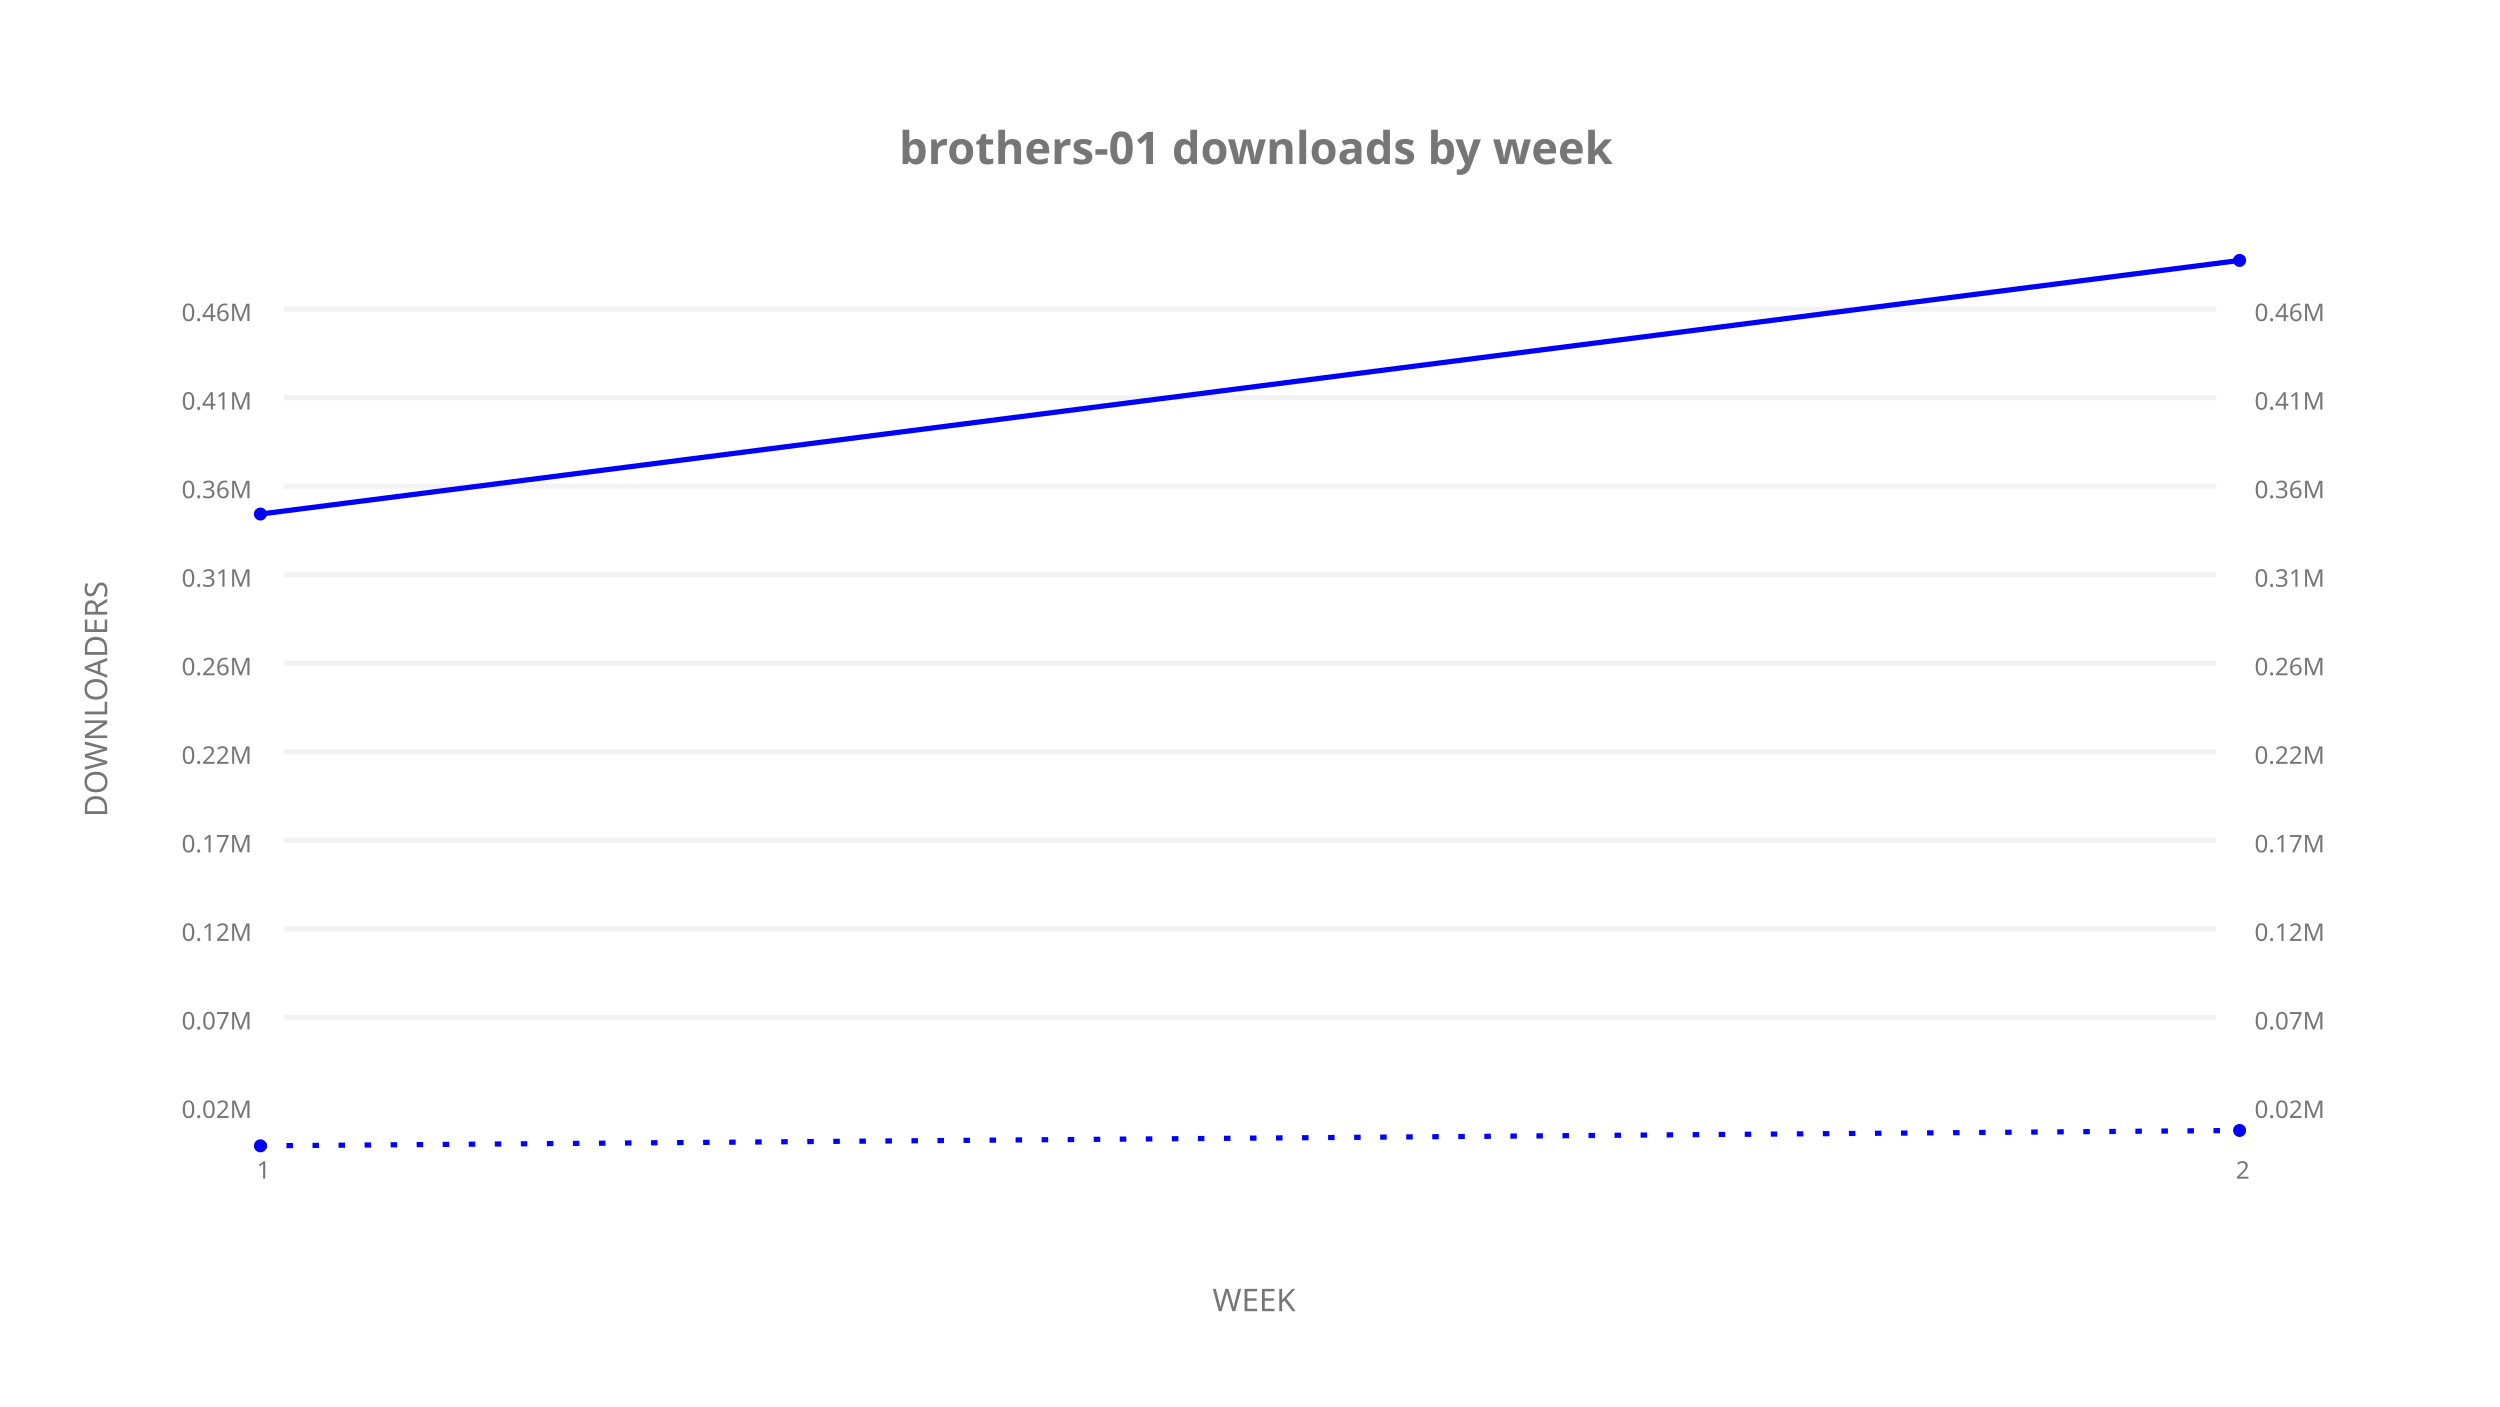
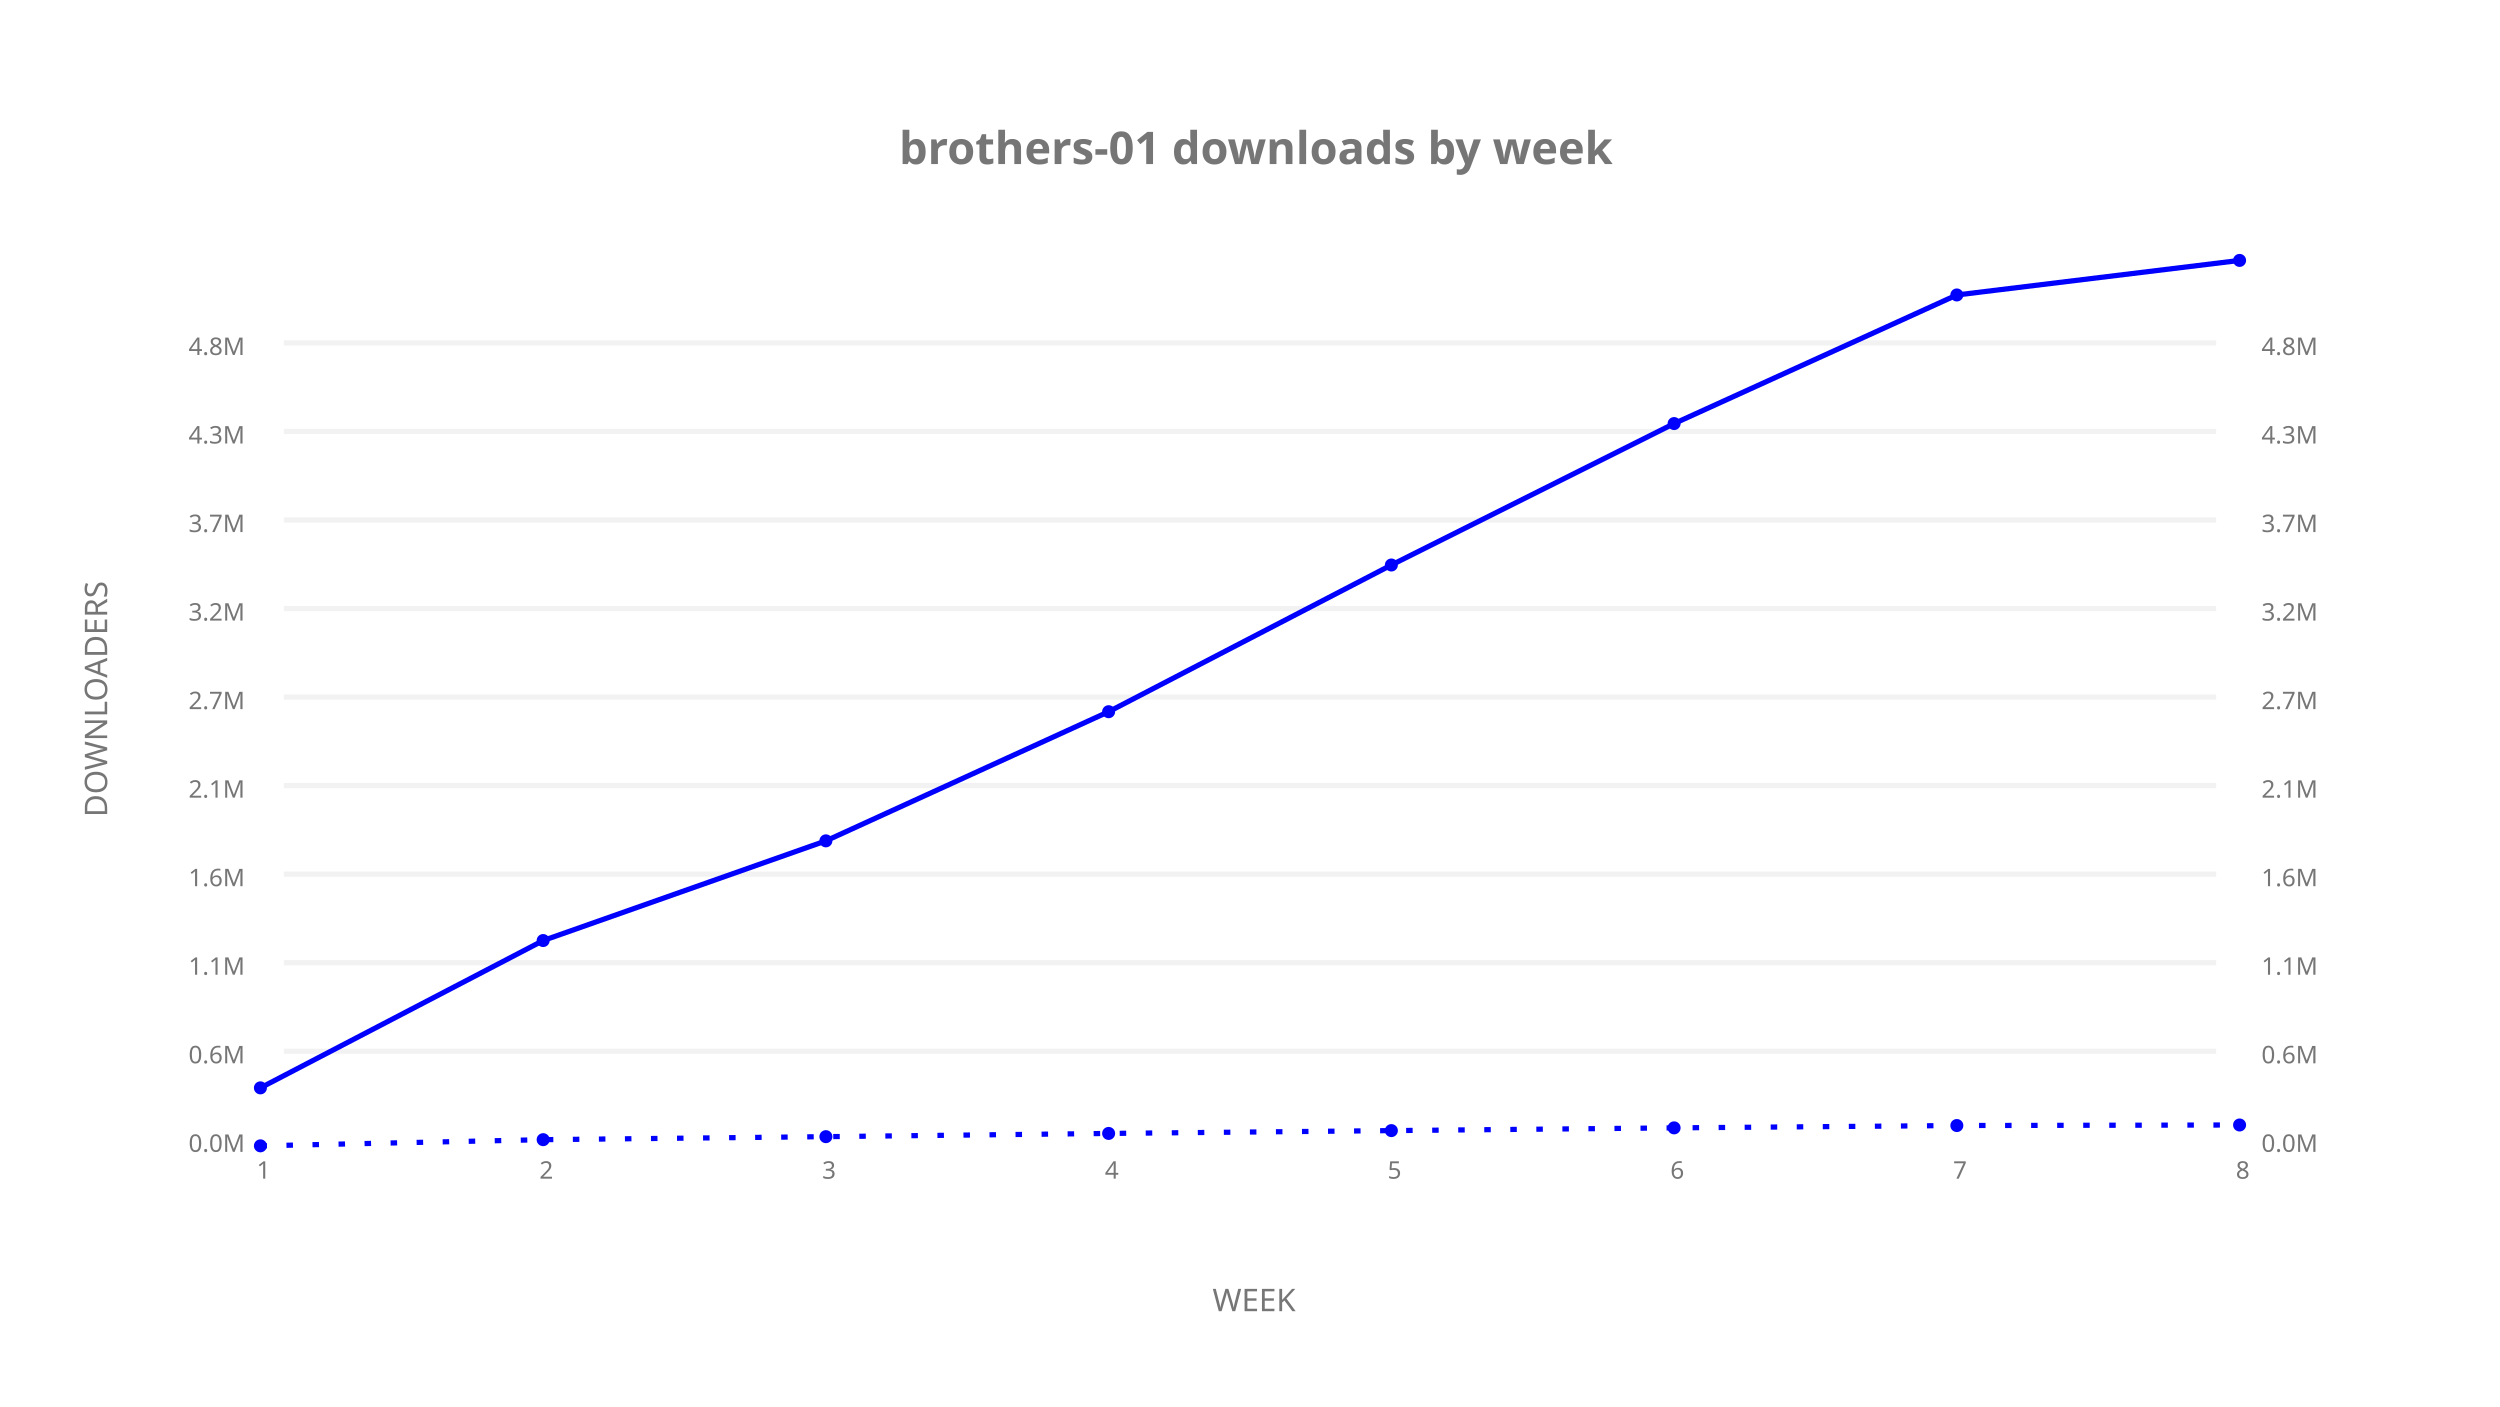
<svg xmlns="http://www.w3.org/2000/svg" xml:space="preserve" id="brothers-01-downloads-by-week-brothers-01-week" x="0px" y="0px" width="1920px" height="1080px" viewBox="0 0 1920 1080" enable-background="new 0 0 1920 1080" role="img">
  <g id="annotations">
    <text x="960" y="126" font-family="Atkinson Hyperlegible" font-size="26pt" text-anchor="middle" text-align="center" font-weight="600" font-style="normal" style="fill:rgb(118,118,118); fill-opacity:1; stroke:rgb(118,118,118); stroke-opacity:0; stroke-width:0.5"> brothers-01 downloads by week</text>
    <g id="axes-lines">
      <text x="960" y="1007" font-family="Atkinson Hyperlegible" font-size="18pt" text-anchor="middle" text-align="center" font-weight="500" font-style="normal" style="fill:rgb(118,118,118); fill-opacity:1; stroke:rgb(118,118,118); stroke-opacity:0; stroke-width:0.5"> WEEK</text>
      <text x="73" y="540" font-family="Atkinson Hyperlegible" font-size="18pt" text-anchor="middle" text-align="center" dominant-baseline="central" font-weight="500" font-style="normal" style="fill:rgb(118,118,118); fill-opacity:1; stroke:rgb(118,118,118); stroke-opacity:0; stroke-width:0.5" transform="rotate(-90,73,540)"> DOWNLOADERS</text>
    </g>
    <g id="tic-y-label-lines">
-       <line x1="218" y1="781.354" x2="1702" y2="781.354" style="fill:rgb(0,0,255); fill-opacity:0; stroke:rgb(242,242,242); stroke-opacity:1; stroke-width:4" />
-       <line x1="218" y1="713.354" x2="1702" y2="713.354" style="fill:rgb(0,0,255); fill-opacity:0; stroke:rgb(242,242,242); stroke-opacity:1; stroke-width:4" />
-       <line x1="218" y1="645.354" x2="1702" y2="645.354" style="fill:rgb(0,0,255); fill-opacity:0; stroke:rgb(242,242,242); stroke-opacity:1; stroke-width:4" />
-       <line x1="218" y1="577.354" x2="1702" y2="577.354" style="fill:rgb(0,0,255); fill-opacity:0; stroke:rgb(242,242,242); stroke-opacity:1; stroke-width:4" />
-       <line x1="218" y1="509.354" x2="1702" y2="509.354" style="fill:rgb(0,0,255); fill-opacity:0; stroke:rgb(242,242,242); stroke-opacity:1; stroke-width:4" />
-       <line x1="218" y1="441.354" x2="1702" y2="441.354" style="fill:rgb(0,0,255); fill-opacity:0; stroke:rgb(242,242,242); stroke-opacity:1; stroke-width:4" />
-       <line x1="218" y1="373.354" x2="1702" y2="373.354" style="fill:rgb(0,0,255); fill-opacity:0; stroke:rgb(242,242,242); stroke-opacity:1; stroke-width:4" />
-       <line x1="218" y1="305.354" x2="1702" y2="305.354" style="fill:rgb(0,0,255); fill-opacity:0; stroke:rgb(242,242,242); stroke-opacity:1; stroke-width:4" />
-       <line x1="218" y1="237.354" x2="1702" y2="237.354" style="fill:rgb(0,0,255); fill-opacity:0; stroke:rgb(242,242,242); stroke-opacity:1; stroke-width:4" />
+       <line x1="218" y1="807.372" x2="1702" y2="807.372" style="fill:rgb(0,0,255); fill-opacity:0; stroke:rgb(242,242,242); stroke-opacity:1; stroke-width:4" />
+       <line x1="218" y1="739.372" x2="1702" y2="739.372" style="fill:rgb(0,0,255); fill-opacity:0; stroke:rgb(242,242,242); stroke-opacity:1; stroke-width:4" />
+       <line x1="218" y1="671.372" x2="1702" y2="671.372" style="fill:rgb(0,0,255); fill-opacity:0; stroke:rgb(242,242,242); stroke-opacity:1; stroke-width:4" />
+       <line x1="218" y1="603.372" x2="1702" y2="603.372" style="fill:rgb(0,0,255); fill-opacity:0; stroke:rgb(242,242,242); stroke-opacity:1; stroke-width:4" />
+       <line x1="218" y1="535.372" x2="1702" y2="535.372" style="fill:rgb(0,0,255); fill-opacity:0; stroke:rgb(242,242,242); stroke-opacity:1; stroke-width:4" />
+       <line x1="218" y1="467.372" x2="1702" y2="467.372" style="fill:rgb(0,0,255); fill-opacity:0; stroke:rgb(242,242,242); stroke-opacity:1; stroke-width:4" />
+       <line x1="218" y1="399.372" x2="1702" y2="399.372" style="fill:rgb(0,0,255); fill-opacity:0; stroke:rgb(242,242,242); stroke-opacity:1; stroke-width:4" />
+       <line x1="218" y1="331.372" x2="1702" y2="331.372" style="fill:rgb(0,0,255); fill-opacity:0; stroke:rgb(242,242,242); stroke-opacity:1; stroke-width:4" />
+       <line x1="218" y1="263.372" x2="1702" y2="263.372" style="fill:rgb(0,0,255); fill-opacity:0; stroke:rgb(242,242,242); stroke-opacity:1; stroke-width:4" />
    </g>
    <g id="tic-x-labels">
      <text x="200" y="898" font-family="Atkinson Hyperlegible" font-size="14pt" text-anchor="middle" text-align="center" dominant-baseline="central" font-weight="400" font-style="normal" style="fill:rgb(118,118,118); fill-opacity:1; stroke:rgb(118,118,118); stroke-opacity:0; stroke-width:0.5"> 1</text>
-       <text x="1720" y="898" font-family="Atkinson Hyperlegible" font-size="14pt" text-anchor="middle" text-align="center" dominant-baseline="central" font-weight="400" font-style="normal" style="fill:rgb(118,118,118); fill-opacity:1; stroke:rgb(118,118,118); stroke-opacity:0; stroke-width:0.5"> 2</text>
+       <text x="417.143" y="898" font-family="Atkinson Hyperlegible" font-size="14pt" text-anchor="middle" text-align="center" dominant-baseline="central" font-weight="400" font-style="normal" style="fill:rgb(118,118,118); fill-opacity:1; stroke:rgb(118,118,118); stroke-opacity:0; stroke-width:0.5"> 2</text>
+       <text x="634.286" y="898" font-family="Atkinson Hyperlegible" font-size="14pt" text-anchor="middle" text-align="center" dominant-baseline="central" font-weight="400" font-style="normal" style="fill:rgb(118,118,118); fill-opacity:1; stroke:rgb(118,118,118); stroke-opacity:0; stroke-width:0.5"> 3</text>
+       <text x="851.429" y="898" font-family="Atkinson Hyperlegible" font-size="14pt" text-anchor="middle" text-align="center" dominant-baseline="central" font-weight="400" font-style="normal" style="fill:rgb(118,118,118); fill-opacity:1; stroke:rgb(118,118,118); stroke-opacity:0; stroke-width:0.5"> 4</text>
+       <text x="1068.571" y="898" font-family="Atkinson Hyperlegible" font-size="14pt" text-anchor="middle" text-align="center" dominant-baseline="central" font-weight="400" font-style="normal" style="fill:rgb(118,118,118); fill-opacity:1; stroke:rgb(118,118,118); stroke-opacity:0; stroke-width:0.5"> 5</text>
+       <text x="1285.714" y="898" font-family="Atkinson Hyperlegible" font-size="14pt" text-anchor="middle" text-align="center" dominant-baseline="central" font-weight="400" font-style="normal" style="fill:rgb(118,118,118); fill-opacity:1; stroke:rgb(118,118,118); stroke-opacity:0; stroke-width:0.5"> 6</text>
+       <text x="1502.857" y="898" font-family="Atkinson Hyperlegible" font-size="14pt" text-anchor="middle" text-align="center" dominant-baseline="central" font-weight="400" font-style="normal" style="fill:rgb(118,118,118); fill-opacity:1; stroke:rgb(118,118,118); stroke-opacity:0; stroke-width:0.5"> 7</text>
+       <text x="1720" y="898" font-family="Atkinson Hyperlegible" font-size="14pt" text-anchor="middle" text-align="center" dominant-baseline="central" font-weight="400" font-style="normal" style="fill:rgb(118,118,118); fill-opacity:1; stroke:rgb(118,118,118); stroke-opacity:0; stroke-width:0.5"> 8</text>
    </g>
    <g id="tic-y-labels">
-       <text x="164" y="851.354" font-family="Atkinson Hyperlegible" font-size="14pt" text-anchor="middle" text-align="center" dominant-baseline="central" font-weight="400" font-style="normal" style="fill:rgb(118,118,118); fill-opacity:1; stroke:rgb(118,118,118); stroke-opacity:0; stroke-width:0.5"> 0.02M</text>
-       <text x="1756" y="851.354" font-family="Atkinson Hyperlegible" font-size="14pt" text-anchor="middle" text-align="center" dominant-baseline="central" font-weight="400" font-style="normal" style="fill:rgb(118,118,118); fill-opacity:1; stroke:rgb(118,118,118); stroke-opacity:0; stroke-width:0.5"> 0.02M</text>
-       <text x="164" y="783.354" font-family="Atkinson Hyperlegible" font-size="14pt" text-anchor="middle" text-align="center" dominant-baseline="central" font-weight="400" font-style="normal" style="fill:rgb(118,118,118); fill-opacity:1; stroke:rgb(118,118,118); stroke-opacity:0; stroke-width:0.5"> 0.07M</text>
-       <text x="1756" y="783.354" font-family="Atkinson Hyperlegible" font-size="14pt" text-anchor="middle" text-align="center" dominant-baseline="central" font-weight="400" font-style="normal" style="fill:rgb(118,118,118); fill-opacity:1; stroke:rgb(118,118,118); stroke-opacity:0; stroke-width:0.5"> 0.07M</text>
-       <text x="164" y="715.354" font-family="Atkinson Hyperlegible" font-size="14pt" text-anchor="middle" text-align="center" dominant-baseline="central" font-weight="400" font-style="normal" style="fill:rgb(118,118,118); fill-opacity:1; stroke:rgb(118,118,118); stroke-opacity:0; stroke-width:0.5"> 0.12M</text>
-       <text x="1756" y="715.354" font-family="Atkinson Hyperlegible" font-size="14pt" text-anchor="middle" text-align="center" dominant-baseline="central" font-weight="400" font-style="normal" style="fill:rgb(118,118,118); fill-opacity:1; stroke:rgb(118,118,118); stroke-opacity:0; stroke-width:0.5"> 0.12M</text>
-       <text x="164" y="647.354" font-family="Atkinson Hyperlegible" font-size="14pt" text-anchor="middle" text-align="center" dominant-baseline="central" font-weight="400" font-style="normal" style="fill:rgb(118,118,118); fill-opacity:1; stroke:rgb(118,118,118); stroke-opacity:0; stroke-width:0.5"> 0.17M</text>
-       <text x="1756" y="647.354" font-family="Atkinson Hyperlegible" font-size="14pt" text-anchor="middle" text-align="center" dominant-baseline="central" font-weight="400" font-style="normal" style="fill:rgb(118,118,118); fill-opacity:1; stroke:rgb(118,118,118); stroke-opacity:0; stroke-width:0.5"> 0.17M</text>
-       <text x="164" y="579.354" font-family="Atkinson Hyperlegible" font-size="14pt" text-anchor="middle" text-align="center" dominant-baseline="central" font-weight="400" font-style="normal" style="fill:rgb(118,118,118); fill-opacity:1; stroke:rgb(118,118,118); stroke-opacity:0; stroke-width:0.5"> 0.22M</text>
-       <text x="1756" y="579.354" font-family="Atkinson Hyperlegible" font-size="14pt" text-anchor="middle" text-align="center" dominant-baseline="central" font-weight="400" font-style="normal" style="fill:rgb(118,118,118); fill-opacity:1; stroke:rgb(118,118,118); stroke-opacity:0; stroke-width:0.5"> 0.22M</text>
-       <text x="164" y="511.354" font-family="Atkinson Hyperlegible" font-size="14pt" text-anchor="middle" text-align="center" dominant-baseline="central" font-weight="400" font-style="normal" style="fill:rgb(118,118,118); fill-opacity:1; stroke:rgb(118,118,118); stroke-opacity:0; stroke-width:0.5"> 0.26M</text>
-       <text x="1756" y="511.354" font-family="Atkinson Hyperlegible" font-size="14pt" text-anchor="middle" text-align="center" dominant-baseline="central" font-weight="400" font-style="normal" style="fill:rgb(118,118,118); fill-opacity:1; stroke:rgb(118,118,118); stroke-opacity:0; stroke-width:0.5"> 0.26M</text>
-       <text x="164" y="443.354" font-family="Atkinson Hyperlegible" font-size="14pt" text-anchor="middle" text-align="center" dominant-baseline="central" font-weight="400" font-style="normal" style="fill:rgb(118,118,118); fill-opacity:1; stroke:rgb(118,118,118); stroke-opacity:0; stroke-width:0.5"> 0.31M</text>
-       <text x="1756" y="443.354" font-family="Atkinson Hyperlegible" font-size="14pt" text-anchor="middle" text-align="center" dominant-baseline="central" font-weight="400" font-style="normal" style="fill:rgb(118,118,118); fill-opacity:1; stroke:rgb(118,118,118); stroke-opacity:0; stroke-width:0.5"> 0.31M</text>
-       <text x="164" y="375.354" font-family="Atkinson Hyperlegible" font-size="14pt" text-anchor="middle" text-align="center" dominant-baseline="central" font-weight="400" font-style="normal" style="fill:rgb(118,118,118); fill-opacity:1; stroke:rgb(118,118,118); stroke-opacity:0; stroke-width:0.5"> 0.36M</text>
-       <text x="1756" y="375.354" font-family="Atkinson Hyperlegible" font-size="14pt" text-anchor="middle" text-align="center" dominant-baseline="central" font-weight="400" font-style="normal" style="fill:rgb(118,118,118); fill-opacity:1; stroke:rgb(118,118,118); stroke-opacity:0; stroke-width:0.5"> 0.36M</text>
-       <text x="164" y="307.354" font-family="Atkinson Hyperlegible" font-size="14pt" text-anchor="middle" text-align="center" dominant-baseline="central" font-weight="400" font-style="normal" style="fill:rgb(118,118,118); fill-opacity:1; stroke:rgb(118,118,118); stroke-opacity:0; stroke-width:0.5"> 0.41M</text>
-       <text x="1756" y="307.354" font-family="Atkinson Hyperlegible" font-size="14pt" text-anchor="middle" text-align="center" dominant-baseline="central" font-weight="400" font-style="normal" style="fill:rgb(118,118,118); fill-opacity:1; stroke:rgb(118,118,118); stroke-opacity:0; stroke-width:0.5"> 0.41M</text>
-       <text x="164" y="239.354" font-family="Atkinson Hyperlegible" font-size="14pt" text-anchor="middle" text-align="center" dominant-baseline="central" font-weight="400" font-style="normal" style="fill:rgb(118,118,118); fill-opacity:1; stroke:rgb(118,118,118); stroke-opacity:0; stroke-width:0.5"> 0.46M</text>
-       <text x="1756" y="239.354" font-family="Atkinson Hyperlegible" font-size="14pt" text-anchor="middle" text-align="center" dominant-baseline="central" font-weight="400" font-style="normal" style="fill:rgb(118,118,118); fill-opacity:1; stroke:rgb(118,118,118); stroke-opacity:0; stroke-width:0.5"> 0.46M</text>
+       <text x="164" y="877.372" font-family="Atkinson Hyperlegible" font-size="14pt" text-anchor="middle" text-align="center" dominant-baseline="central" font-weight="400" font-style="normal" style="fill:rgb(118,118,118); fill-opacity:1; stroke:rgb(118,118,118); stroke-opacity:0; stroke-width:0.5"> 0.0M</text>
+       <text x="1756" y="877.372" font-family="Atkinson Hyperlegible" font-size="14pt" text-anchor="middle" text-align="center" dominant-baseline="central" font-weight="400" font-style="normal" style="fill:rgb(118,118,118); fill-opacity:1; stroke:rgb(118,118,118); stroke-opacity:0; stroke-width:0.5"> 0.0M</text>
+       <text x="164" y="809.372" font-family="Atkinson Hyperlegible" font-size="14pt" text-anchor="middle" text-align="center" dominant-baseline="central" font-weight="400" font-style="normal" style="fill:rgb(118,118,118); fill-opacity:1; stroke:rgb(118,118,118); stroke-opacity:0; stroke-width:0.5"> 0.6M</text>
+       <text x="1756" y="809.372" font-family="Atkinson Hyperlegible" font-size="14pt" text-anchor="middle" text-align="center" dominant-baseline="central" font-weight="400" font-style="normal" style="fill:rgb(118,118,118); fill-opacity:1; stroke:rgb(118,118,118); stroke-opacity:0; stroke-width:0.5"> 0.6M</text>
+       <text x="164" y="741.372" font-family="Atkinson Hyperlegible" font-size="14pt" text-anchor="middle" text-align="center" dominant-baseline="central" font-weight="400" font-style="normal" style="fill:rgb(118,118,118); fill-opacity:1; stroke:rgb(118,118,118); stroke-opacity:0; stroke-width:0.5"> 1.1M</text>
+       <text x="1756" y="741.372" font-family="Atkinson Hyperlegible" font-size="14pt" text-anchor="middle" text-align="center" dominant-baseline="central" font-weight="400" font-style="normal" style="fill:rgb(118,118,118); fill-opacity:1; stroke:rgb(118,118,118); stroke-opacity:0; stroke-width:0.5"> 1.1M</text>
+       <text x="164" y="673.372" font-family="Atkinson Hyperlegible" font-size="14pt" text-anchor="middle" text-align="center" dominant-baseline="central" font-weight="400" font-style="normal" style="fill:rgb(118,118,118); fill-opacity:1; stroke:rgb(118,118,118); stroke-opacity:0; stroke-width:0.5"> 1.6M</text>
+       <text x="1756" y="673.372" font-family="Atkinson Hyperlegible" font-size="14pt" text-anchor="middle" text-align="center" dominant-baseline="central" font-weight="400" font-style="normal" style="fill:rgb(118,118,118); fill-opacity:1; stroke:rgb(118,118,118); stroke-opacity:0; stroke-width:0.5"> 1.6M</text>
+       <text x="164" y="605.372" font-family="Atkinson Hyperlegible" font-size="14pt" text-anchor="middle" text-align="center" dominant-baseline="central" font-weight="400" font-style="normal" style="fill:rgb(118,118,118); fill-opacity:1; stroke:rgb(118,118,118); stroke-opacity:0; stroke-width:0.5"> 2.1M</text>
+       <text x="1756" y="605.372" font-family="Atkinson Hyperlegible" font-size="14pt" text-anchor="middle" text-align="center" dominant-baseline="central" font-weight="400" font-style="normal" style="fill:rgb(118,118,118); fill-opacity:1; stroke:rgb(118,118,118); stroke-opacity:0; stroke-width:0.5"> 2.1M</text>
+       <text x="164" y="537.372" font-family="Atkinson Hyperlegible" font-size="14pt" text-anchor="middle" text-align="center" dominant-baseline="central" font-weight="400" font-style="normal" style="fill:rgb(118,118,118); fill-opacity:1; stroke:rgb(118,118,118); stroke-opacity:0; stroke-width:0.5"> 2.7M</text>
+       <text x="1756" y="537.372" font-family="Atkinson Hyperlegible" font-size="14pt" text-anchor="middle" text-align="center" dominant-baseline="central" font-weight="400" font-style="normal" style="fill:rgb(118,118,118); fill-opacity:1; stroke:rgb(118,118,118); stroke-opacity:0; stroke-width:0.5"> 2.7M</text>
+       <text x="164" y="469.372" font-family="Atkinson Hyperlegible" font-size="14pt" text-anchor="middle" text-align="center" dominant-baseline="central" font-weight="400" font-style="normal" style="fill:rgb(118,118,118); fill-opacity:1; stroke:rgb(118,118,118); stroke-opacity:0; stroke-width:0.5"> 3.2M</text>
+       <text x="1756" y="469.372" font-family="Atkinson Hyperlegible" font-size="14pt" text-anchor="middle" text-align="center" dominant-baseline="central" font-weight="400" font-style="normal" style="fill:rgb(118,118,118); fill-opacity:1; stroke:rgb(118,118,118); stroke-opacity:0; stroke-width:0.5"> 3.2M</text>
+       <text x="164" y="401.372" font-family="Atkinson Hyperlegible" font-size="14pt" text-anchor="middle" text-align="center" dominant-baseline="central" font-weight="400" font-style="normal" style="fill:rgb(118,118,118); fill-opacity:1; stroke:rgb(118,118,118); stroke-opacity:0; stroke-width:0.5"> 3.7M</text>
+       <text x="1756" y="401.372" font-family="Atkinson Hyperlegible" font-size="14pt" text-anchor="middle" text-align="center" dominant-baseline="central" font-weight="400" font-style="normal" style="fill:rgb(118,118,118); fill-opacity:1; stroke:rgb(118,118,118); stroke-opacity:0; stroke-width:0.5"> 3.7M</text>
+       <text x="164" y="333.372" font-family="Atkinson Hyperlegible" font-size="14pt" text-anchor="middle" text-align="center" dominant-baseline="central" font-weight="400" font-style="normal" style="fill:rgb(118,118,118); fill-opacity:1; stroke:rgb(118,118,118); stroke-opacity:0; stroke-width:0.5"> 4.3M</text>
+       <text x="1756" y="333.372" font-family="Atkinson Hyperlegible" font-size="14pt" text-anchor="middle" text-align="center" dominant-baseline="central" font-weight="400" font-style="normal" style="fill:rgb(118,118,118); fill-opacity:1; stroke:rgb(118,118,118); stroke-opacity:0; stroke-width:0.5"> 4.3M</text>
+       <text x="164" y="265.372" font-family="Atkinson Hyperlegible" font-size="14pt" text-anchor="middle" text-align="center" dominant-baseline="central" font-weight="400" font-style="normal" style="fill:rgb(118,118,118); fill-opacity:1; stroke:rgb(118,118,118); stroke-opacity:0; stroke-width:0.5"> 4.8M</text>
+       <text x="1756" y="265.372" font-family="Atkinson Hyperlegible" font-size="14pt" text-anchor="middle" text-align="center" dominant-baseline="central" font-weight="400" font-style="normal" style="fill:rgb(118,118,118); fill-opacity:1; stroke:rgb(118,118,118); stroke-opacity:0; stroke-width:0.5"> 4.8M</text>
    </g>
  </g>
  <g id="polyline-brothers-01 downloads by week">
-     <polyline points="200,394.79 1720,200 " style="fill:rgb(0,0,255); fill-opacity:0; stroke:rgb(0,0,255); stroke-opacity:1; stroke-width:4" />
+     <polyline points="200,835.482 417.143,722.339 634.286,645.771 851.429,546.589 1068.57,433.918 1285.71,325.299 1502.86,226.531 1720,200 " style="fill:rgb(0,0,255); fill-opacity:0; stroke:rgb(0,0,255); stroke-opacity:1; stroke-width:4" />
  </g>
  <g id="markers-brothers-01 downloads by week">
-     <circle cx="200" cy="394.79" r="5" style="fill:rgb(0,0,255); fill-opacity:1; stroke:rgb(0,0,255); stroke-opacity:0; stroke-width:4">
+     <circle cx="200" cy="835.482" r="5" style="fill:rgb(0,0,255); fill-opacity:1; stroke:rgb(0,0,255); stroke-opacity:0; stroke-width:4">
+ </circle>
+     <circle cx="417.143" cy="722.339" r="5" style="fill:rgb(0,0,255); fill-opacity:1; stroke:rgb(0,0,255); stroke-opacity:0; stroke-width:4">
+ </circle>
+     <circle cx="634.286" cy="645.771" r="5" style="fill:rgb(0,0,255); fill-opacity:1; stroke:rgb(0,0,255); stroke-opacity:0; stroke-width:4">
+ </circle>
+     <circle cx="851.429" cy="546.589" r="5" style="fill:rgb(0,0,255); fill-opacity:1; stroke:rgb(0,0,255); stroke-opacity:0; stroke-width:4">
+ </circle>
+     <circle cx="1068.571" cy="433.918" r="5" style="fill:rgb(0,0,255); fill-opacity:1; stroke:rgb(0,0,255); stroke-opacity:0; stroke-width:4">
+ </circle>
+     <circle cx="1285.714" cy="325.299" r="5" style="fill:rgb(0,0,255); fill-opacity:1; stroke:rgb(0,0,255); stroke-opacity:0; stroke-width:4">
+ </circle>
+     <circle cx="1502.857" cy="226.531" r="5" style="fill:rgb(0,0,255); fill-opacity:1; stroke:rgb(0,0,255); stroke-opacity:0; stroke-width:4">
</circle>
    <circle cx="1720" cy="200" r="5" style="fill:rgb(0,0,255); fill-opacity:1; stroke:rgb(0,0,255); stroke-opacity:0; stroke-width:4">
</circle>
  </g>
  <g id="polyline-brothers-01 downloads by week uploaders">
-     <polyline points="200,880 1720,868.189 " stroke-dasharray="5 15" style="fill:rgb(0,0,255); fill-opacity:0; stroke:rgb(0,0,255); stroke-opacity:1; stroke-width:4" />
+     <polyline points="200,880 417.143,875.265 634.286,872.956 851.429,870.482 1068.57,868.309 1285.71,866.205 1502.86,864.414 1720,863.989 " stroke-dasharray="5 15" style="fill:rgb(0,0,255); fill-opacity:0; stroke:rgb(0,0,255); stroke-opacity:1; stroke-width:4" />
  </g>
  <g id="markers-brothers-01 downloads by week uploaders">
    <circle cx="200" cy="880" r="5" style="fill:rgb(0,0,255); fill-opacity:1; stroke:rgb(0,0,255); stroke-opacity:0; stroke-width:4">
</circle>
-     <circle cx="1720" cy="868.189" r="5" style="fill:rgb(0,0,255); fill-opacity:1; stroke:rgb(0,0,255); stroke-opacity:0; stroke-width:4">
+     <circle cx="417.143" cy="875.265" r="5" style="fill:rgb(0,0,255); fill-opacity:1; stroke:rgb(0,0,255); stroke-opacity:0; stroke-width:4">
+ </circle>
+     <circle cx="634.286" cy="872.956" r="5" style="fill:rgb(0,0,255); fill-opacity:1; stroke:rgb(0,0,255); stroke-opacity:0; stroke-width:4">
+ </circle>
+     <circle cx="851.429" cy="870.482" r="5" style="fill:rgb(0,0,255); fill-opacity:1; stroke:rgb(0,0,255); stroke-opacity:0; stroke-width:4">
+ </circle>
+     <circle cx="1068.571" cy="868.309" r="5" style="fill:rgb(0,0,255); fill-opacity:1; stroke:rgb(0,0,255); stroke-opacity:0; stroke-width:4">
+ </circle>
+     <circle cx="1285.714" cy="866.205" r="5" style="fill:rgb(0,0,255); fill-opacity:1; stroke:rgb(0,0,255); stroke-opacity:0; stroke-width:4">
+ </circle>
+     <circle cx="1502.857" cy="864.414" r="5" style="fill:rgb(0,0,255); fill-opacity:1; stroke:rgb(0,0,255); stroke-opacity:0; stroke-width:4">
+ </circle>
+     <circle cx="1720" cy="863.989" r="5" style="fill:rgb(0,0,255); fill-opacity:1; stroke:rgb(0,0,255); stroke-opacity:0; stroke-width:4">
</circle>
  </g>
</svg>
